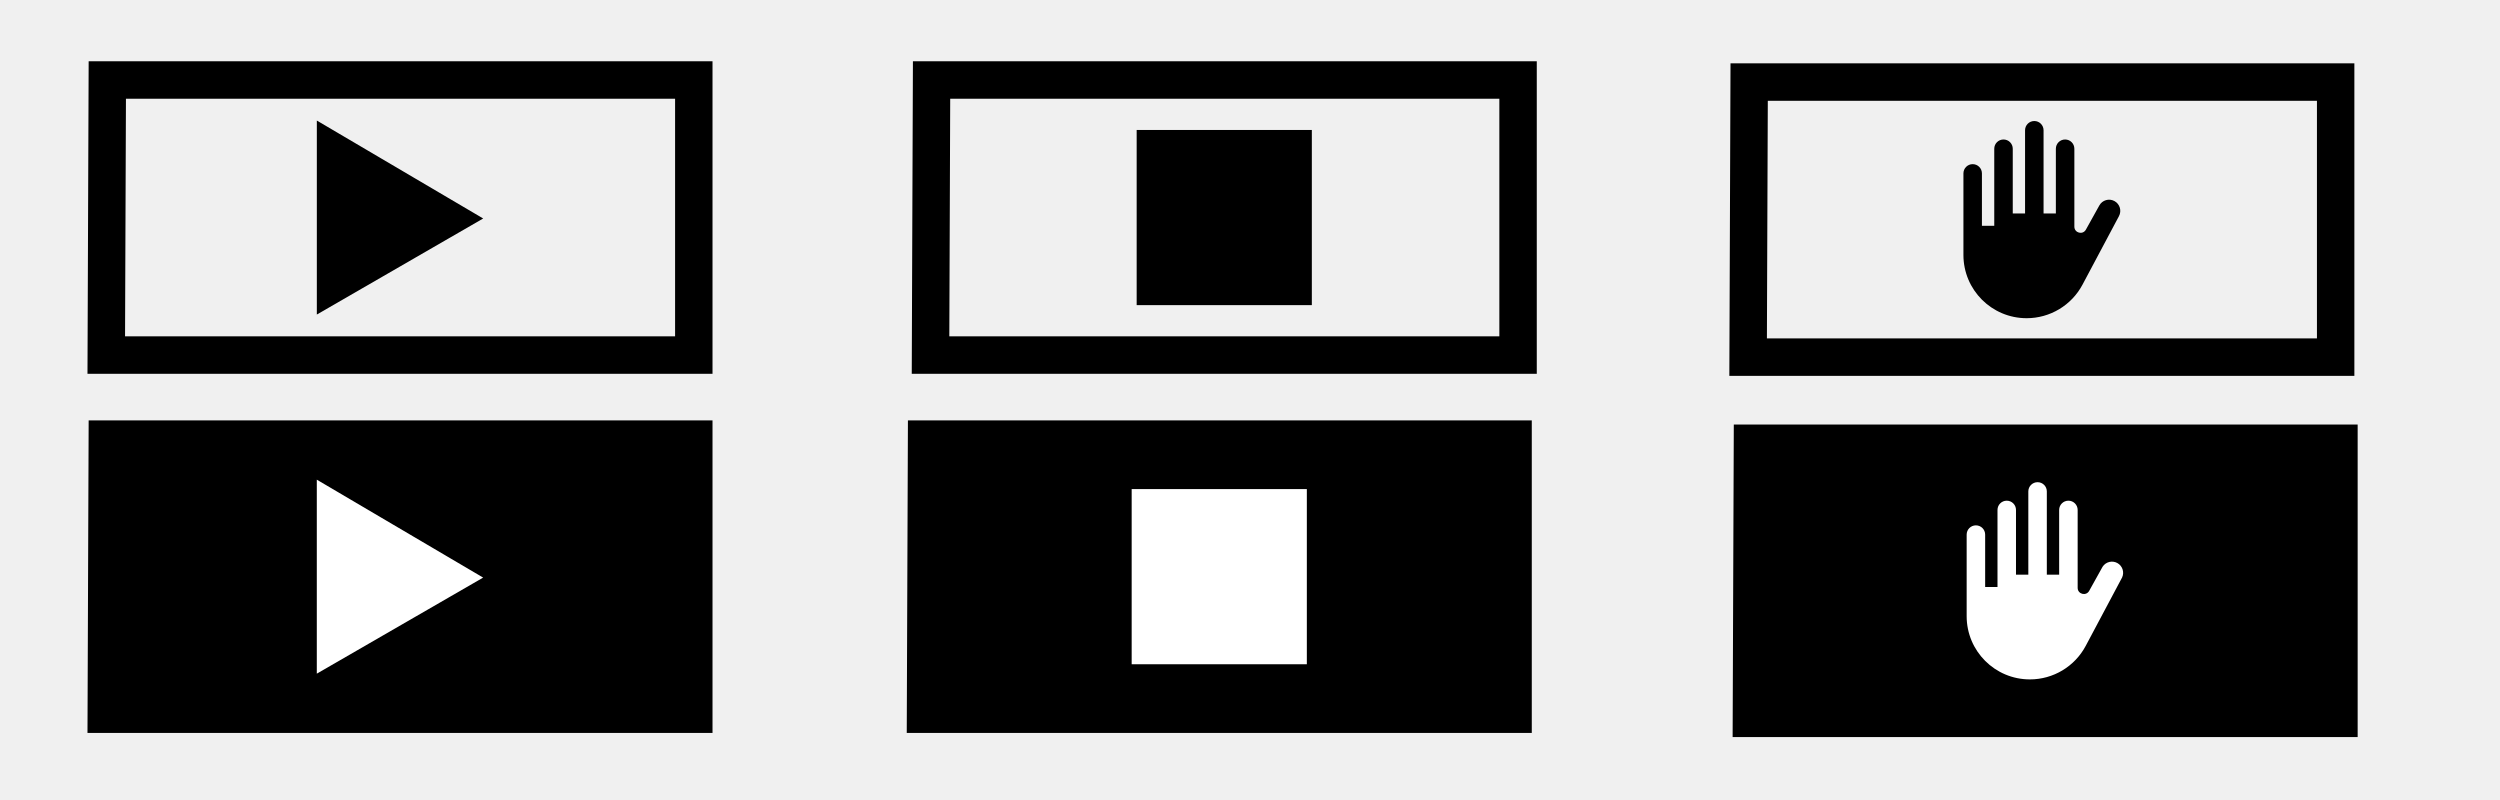
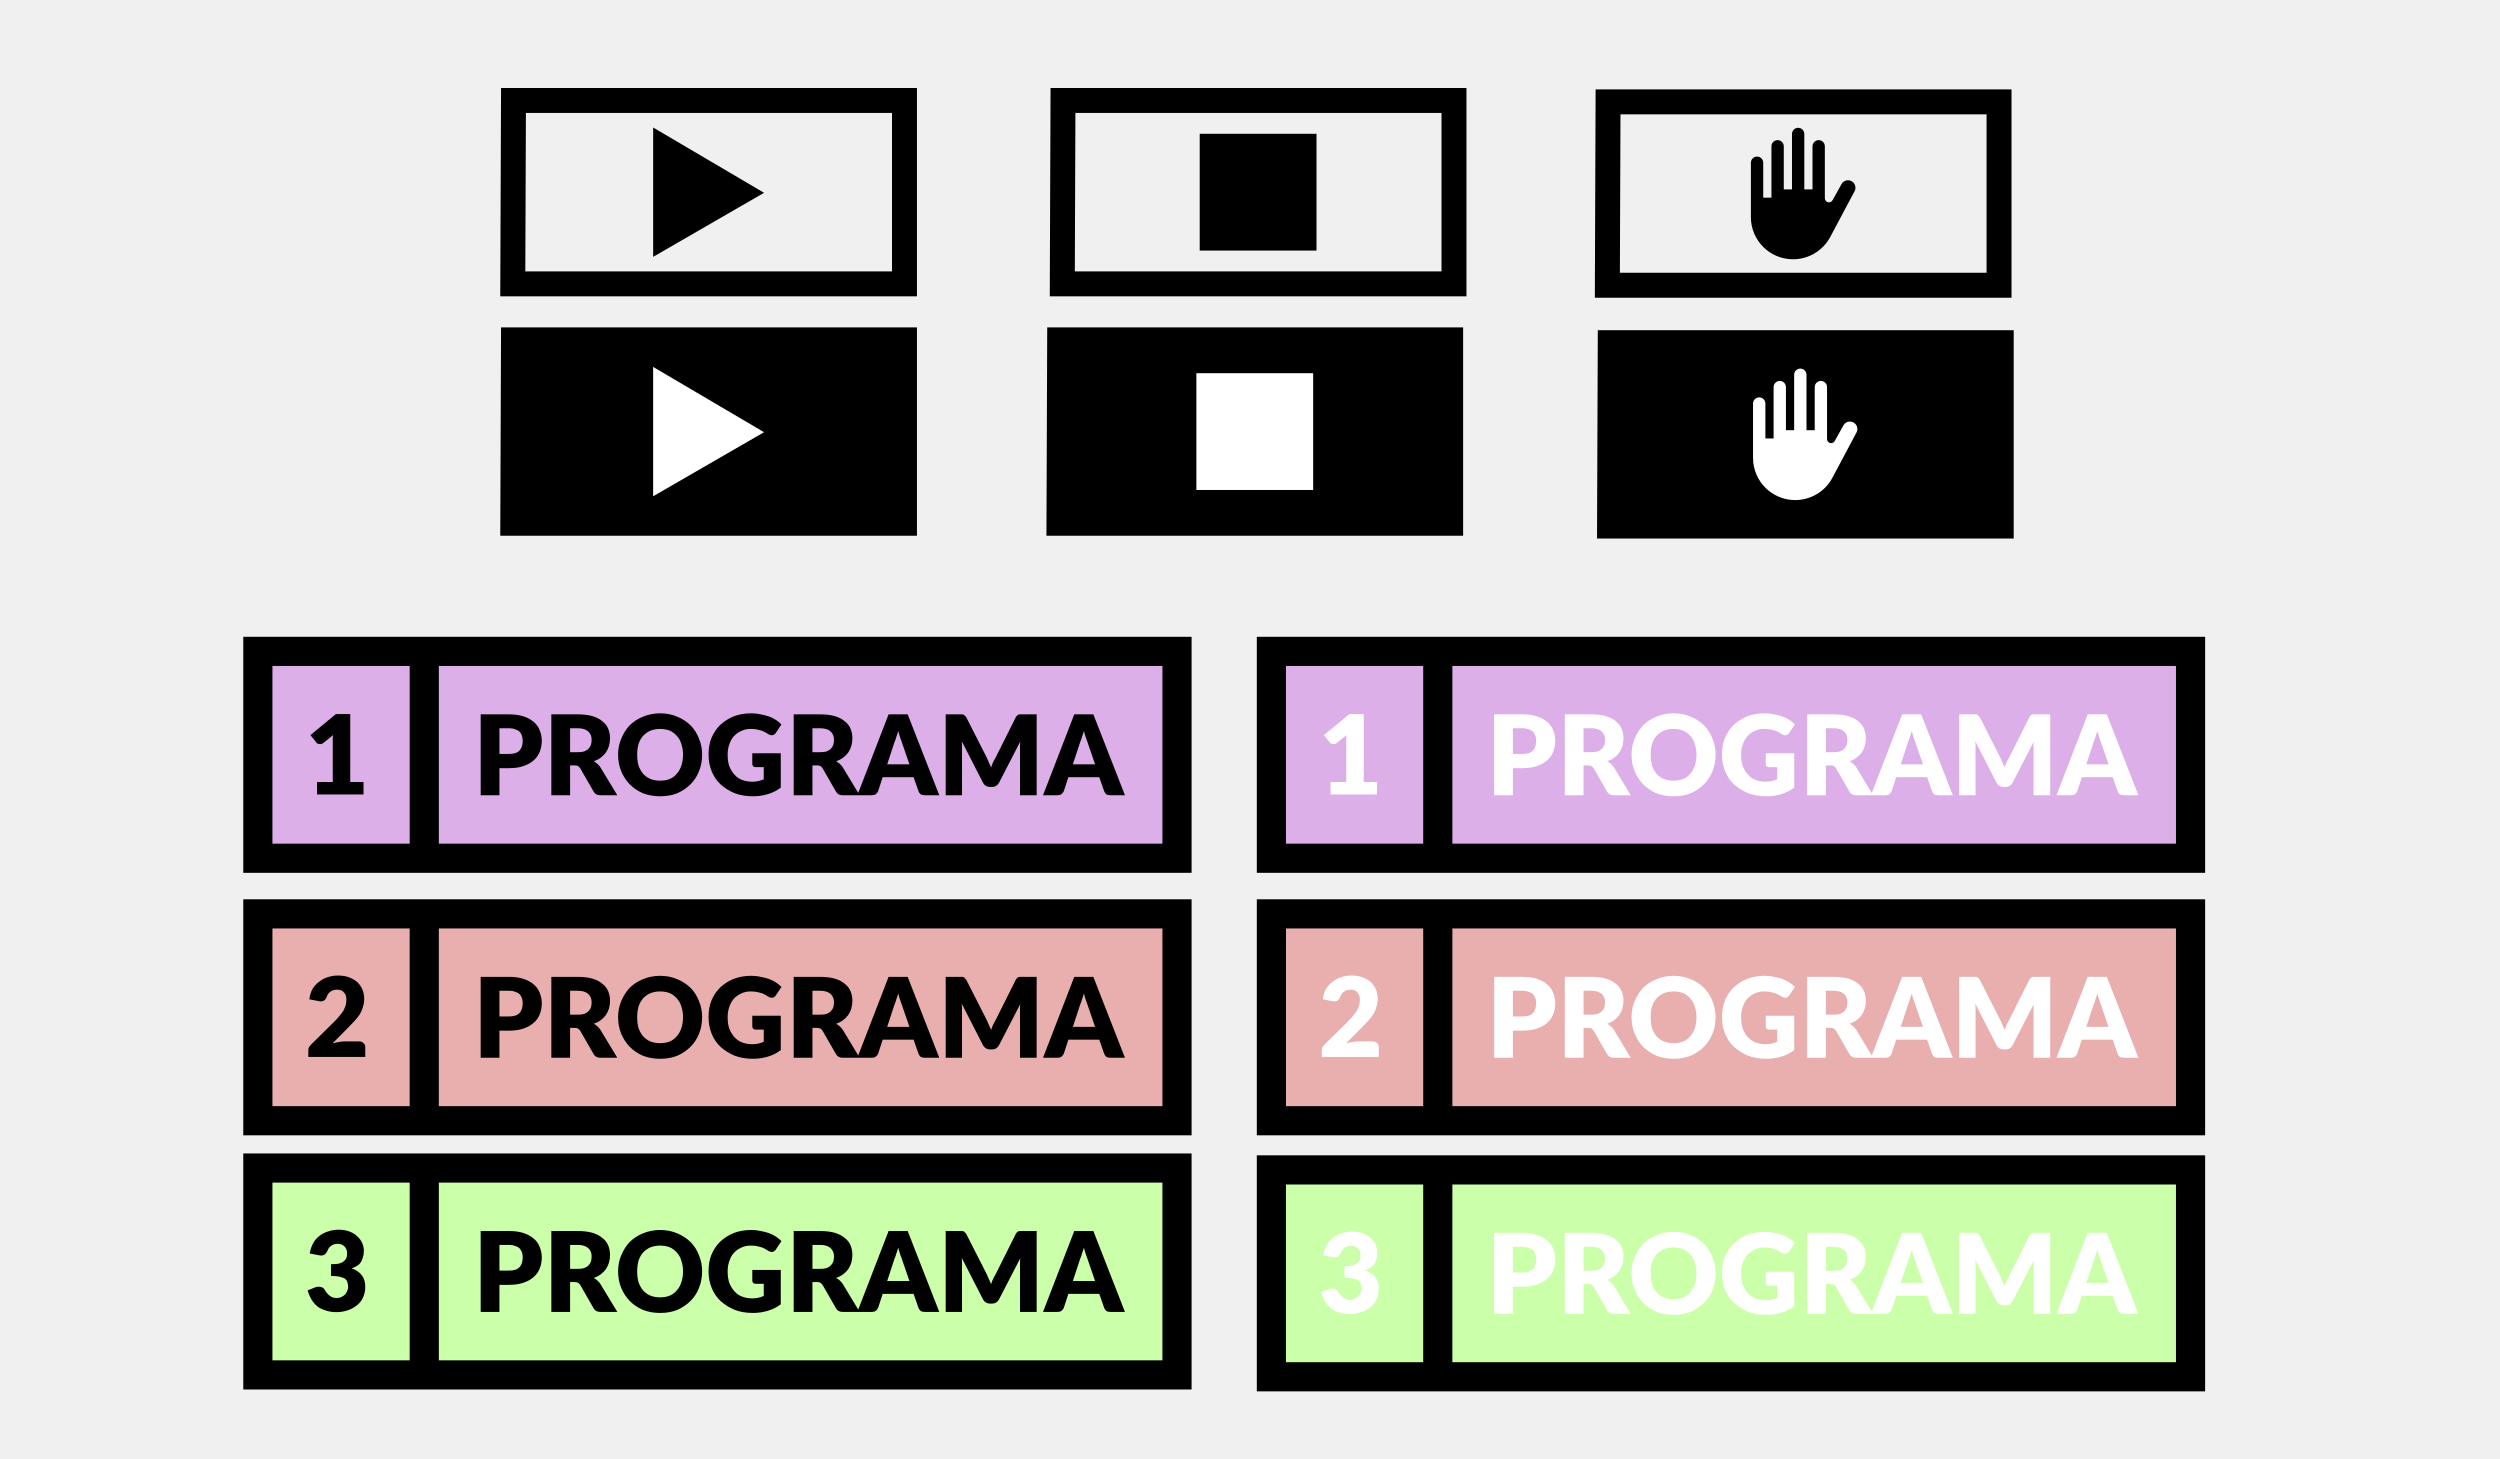
- <svg xmlns="http://www.w3.org/2000/svg" width="400" height="128" viewBox="0 0 75 24" version="1.1" id="svg1">
+ <svg xmlns="http://www.w3.org/2000/svg" xmlns:xlink="http://www.w3.org/1999/xlink" width="600" height="350" viewBox="0 0 112.5 65.625" version="1.1" id="svg1">
  <defs id="defs1">
+     <linearGradient id="swatch15">
+       <stop style="stop-color:#000000;stop-opacity:1;" offset="0" id="stop15" />
+     </linearGradient>
    <linearGradient id="swatch2">
      <stop style="stop-color:#000000;stop-opacity:1;" offset="0" id="stop2" />
    </linearGradient>
    <linearGradient id="swatch1">
-       <stop style="stop-color:#000000;stop-opacity:1;" offset="0" id="stop1" />
+       <stop style="stop-color:#ffffff;stop-opacity:1;" offset="0" id="stop1" />
    </linearGradient>
+     <linearGradient xlink:href="#swatch15" id="linearGradient15" x1="15.807" y1="33.019" x2="57.169" y2="33.019" gradientUnits="userSpaceOnUse" gradientTransform="translate(1.365446,-5.152108)" />
+     <linearGradient xlink:href="#swatch15" id="linearGradient19" gradientUnits="userSpaceOnUse" gradientTransform="translate(1.365446,-5.152108)" x1="15.807" y1="33.019" x2="57.169" y2="33.019" />
+     <linearGradient xlink:href="#swatch15" id="linearGradient21" gradientUnits="userSpaceOnUse" gradientTransform="translate(1.365446,-5.152108)" x1="15.807" y1="33.019" x2="57.169" y2="33.019" />
+     <linearGradient xlink:href="#swatch2" id="linearGradient28" gradientUnits="userSpaceOnUse" gradientTransform="translate(46.97383,-5.152108)" x1="15.807" y1="33.019" x2="57.169" y2="33.019" />
+     <linearGradient xlink:href="#swatch15" id="linearGradient29" gradientUnits="userSpaceOnUse" gradientTransform="translate(46.97383,-5.152108)" x1="15.807" y1="33.019" x2="57.169" y2="33.019" />
+     <linearGradient xlink:href="#swatch2" id="linearGradient30" gradientUnits="userSpaceOnUse" gradientTransform="translate(46.97383,-5.152108)" x1="15.807" y1="33.019" x2="57.169" y2="33.019" />
  </defs>
-   <g id="g14" transform="translate(49.38525,10.8978)" style="display:inline">
+   <g id="g14" transform="translate(69.27262,13.01912)" style="display:inline">
    <path style="fill:#000000;fill-opacity:1;stroke:#000000;stroke-width:1.123;stroke-linejoin:miter;stroke-dasharray:none;stroke-opacity:1" d="M 3.188,2.4 H 20.783 V 10.652 H 3.157 Z" id="path13" />
    <path d="m 13.074,17.573 v -2.337 a 0.277,0.277 0 1 0 -0.555,0 v 1.941 h -0.37 v -2.496 a 0.277,0.277 0 1 0 -0.555,0 v 2.496 h -0.37 v -1.941 a 0.277,0.277 0 1 0 -0.555,0 v 2.311 h -0.37 v -1.571 a 0.277,0.277 0 1 0 -0.555,0 v 2.447 c 0,1.048 0.849,1.897 1.897,1.897 0.701,0 1.346,-0.387 1.675,-1.006 l 1.092,-2.053 A 0.335,0.335 0 0 0 13.822,16.94 l -0.402,0.723 c -0.092,0.167 -0.346,0.101 -0.346,-0.09" id="path15" style="fill:#ffffff;fill-opacity:1;stroke:none;stroke-width:0.185;stroke-opacity:1" transform="translate(-0.1295191,-10.83571)" />
  </g>
-   <g id="g15" transform="translate(49.25573,0.06209527)">
+   <g id="g15" transform="translate(69.14311,2.183416)">
    <path style="fill:none;stroke:#000000;stroke-width:1.123;stroke-linejoin:miter;stroke-dasharray:none;stroke-opacity:1" d="M 3.219,2.4 H 20.814 V 10.652 H 3.188 Z" id="path14" />
    <path d="M 12.975,6.737 V 4.4 a 0.277,0.277 0 1 0 -0.555,0 V 6.341 H 12.051 V 3.846 a 0.277,0.277 0 1 0 -0.555,0 V 6.341 H 11.127 V 4.4 a 0.277,0.277 0 1 0 -0.555,0 v 2.311 H 10.202 V 5.14 a 0.277,0.277 0 1 0 -0.555,0 v 2.447 c 0,1.048 0.849,1.897 1.897,1.897 0.701,0 1.346,-0.387 1.675,-1.006 L 14.312,6.424 A 0.335,0.335 0 0 0 13.723,6.104 l -0.402,0.723 c -0.092,0.167 -0.346,0.101 -0.346,-0.09" id="path1" style="stroke-width:0.185" />
  </g>
-   <g id="g8">
+   <g id="g8" transform="translate(19.88738,2.12132)">
    <path style="fill:none;stroke:#000000;stroke-width:1.123;stroke-linejoin:miter;stroke-dasharray:none;stroke-opacity:1" d="M 3.219,2.4 H 20.814 V 10.652 H 3.188 Z" id="boton1" />
    <path style="fill:#000000;fill-opacity:1;stroke:#000000;stroke-width:1.312;stroke-linejoin:miter;stroke-dasharray:none;stroke-opacity:1" d="m 10.161,4.764 v 3.536 l 3.032,-1.751 z" id="path6" />
  </g>
-   <g id="g9" transform="translate(0.0310479,10.77361)">
+   <g id="g9" transform="translate(19.91843,12.89493)">
    <path style="fill:#000000;fill-opacity:1;stroke:#000000;stroke-width:1.123;stroke-linejoin:miter;stroke-dasharray:none;stroke-opacity:1" d="M 3.188,2.4 H 20.783 V 10.652 H 3.157 Z" id="path8" />
    <path style="fill:#ffffff;fill-opacity:1;stroke:#ffffff;stroke-width:1.312;stroke-linejoin:miter;stroke-dasharray:none;stroke-opacity:1" d="m 10.129,4.764 v 3.536 l 3.032,-1.751 z" id="path9" />
  </g>
-   <g id="g11" transform="translate(24.72791)">
+   <g id="g11" transform="translate(44.61529,2.12132)">
    <path style="fill:none;stroke:#000000;stroke-width:1.123;stroke-linejoin:miter;stroke-dasharray:none;stroke-opacity:1" d="M 3.219,2.4 H 20.814 V 10.652 H 3.188 Z" id="path10" />
    <rect style="fill:#000000;fill-opacity:1;stroke:#000000;stroke-width:1.312;stroke-linejoin:miter;stroke-dasharray:none;stroke-opacity:1" id="rect13" width="3.943" height="3.943" x="10.028" y="4.555" />
  </g>
-   <g id="g13" transform="translate(24.60905,10.77361)">
+   <g id="g13" transform="translate(44.49643,12.89493)">
    <path style="fill:#000000;fill-opacity:1;stroke:#000000;stroke-width:1.123;stroke-linejoin:miter;stroke-dasharray:none;stroke-opacity:1" d="M 3.188,2.4 H 20.783 V 10.652 H 3.157 Z" id="path12" />
    <rect style="fill:#ffffff;fill-opacity:1;stroke:#ffffff;stroke-width:1.312;stroke-linejoin:miter;stroke-dasharray:none;stroke-opacity:1" id="rect13-5" width="3.943" height="3.943" x="9.997" y="4.555" />
  </g>
+   <g id="g29" style="display:inline" transform="translate(-5.568466,6.098796)">
+     <rect style="display:inline;fill:#ddafe9;fill-opacity:1;stroke:url(#linearGradient29);stroke-width:1.312;stroke-linejoin:miter;stroke-dasharray:none" id="rect21" width="41.362" height="9.309" x="62.781" y="23.213" />
+     <path style="fill:#000000;fill-opacity:1;stroke:#000000;stroke-width:1.312;stroke-linejoin:miter;stroke-dasharray:none;stroke-opacity:1" d="M 70.269,23.293 V 32.474" id="path21" />
+     <text xml:space="preserve" style="font-style:normal;font-variant:normal;font-weight:900;font-stretch:normal;font-size:5px;font-family:Lato;-inkscape-font-specification:'Lato, Heavy';font-variant-ligatures:normal;font-variant-caps:normal;font-variant-numeric:normal;font-variant-east-asian:normal;text-align:start;writing-mode:lr-tb;direction:ltr;text-anchor:start;fill:#ffffff;fill-opacity:1;stroke:none;stroke-width:2.716;stroke-linejoin:miter;stroke-dasharray:none;stroke-opacity:1" x="64.473" y="29.843" id="text22" transform="scale(1.006501,0.993541)">
+       <tspan id="tspan22" style="font-style:normal;font-variant:normal;font-weight:900;font-stretch:normal;font-size:5px;font-family:Lato;-inkscape-font-specification:'Lato, Heavy';font-variant-ligatures:normal;font-variant-caps:normal;font-variant-numeric:normal;font-variant-east-asian:normal;fill:#ffffff;fill-opacity:1;stroke:none;stroke-width:2.716" x="64.473" y="29.843">1</tspan>
+     </text>
+     <text xml:space="preserve" style="font-style:normal;font-variant:normal;font-weight:900;font-stretch:normal;font-size:5px;font-family:Lato;-inkscape-font-specification:'Lato, Heavy';font-variant-ligatures:normal;font-variant-caps:normal;font-variant-numeric:normal;font-variant-east-asian:normal;text-align:start;writing-mode:lr-tb;direction:ltr;text-anchor:start;fill:#ffffff;fill-opacity:1;stroke:none;stroke-width:2.835;stroke-linejoin:miter;stroke-dasharray:none;stroke-opacity:1" x="72.447" y="29.688" id="text23">
+       <tspan id="tspan23" style="font-style:normal;font-variant:normal;font-weight:900;font-stretch:normal;font-size:5px;font-family:Lato;-inkscape-font-specification:'Lato, Heavy';font-variant-ligatures:normal;font-variant-caps:normal;font-variant-numeric:normal;font-variant-east-asian:normal;fill:#ffffff;fill-opacity:1;stroke-width:2.835" x="72.447" y="29.688">PROGRAMA</tspan>
+     </text>
+   </g>
+   <g id="g33" style="display:inline" transform="translate(-5.568466,17.9113)">
+     <rect style="fill:#e9afaf;fill-opacity:1;stroke:url(#linearGradient28);stroke-width:1.312;stroke-linejoin:miter;stroke-dasharray:none" id="rect23" width="41.362" height="9.309" x="62.781" y="23.213" />
+     <path style="fill:#ffffff;fill-opacity:1;stroke:#000000;stroke-width:1.312;stroke-linejoin:miter;stroke-dasharray:none;stroke-opacity:1" d="M 70.269,23.293 V 32.474" id="path23" />
+     <text xml:space="preserve" style="font-style:normal;font-variant:normal;font-weight:900;font-stretch:normal;font-size:5px;font-family:Lato;-inkscape-font-specification:'Lato, Heavy';font-variant-ligatures:normal;font-variant-caps:normal;font-variant-numeric:normal;font-variant-east-asian:normal;text-align:start;writing-mode:lr-tb;direction:ltr;text-anchor:start;fill:#ffffff;fill-opacity:1;stroke:none;stroke-width:2.716;stroke-linejoin:miter;stroke-dasharray:none;stroke-opacity:1" x="64.473" y="29.843" id="text24" transform="scale(1.006501,0.993541)">
+       <tspan id="tspan24" style="font-style:normal;font-variant:normal;font-weight:900;font-stretch:normal;font-size:5px;font-family:Lato;-inkscape-font-specification:'Lato, Heavy';font-variant-ligatures:normal;font-variant-caps:normal;font-variant-numeric:normal;font-variant-east-asian:normal;fill:#ffffff;fill-opacity:1;stroke:none;stroke-width:2.716;stroke-opacity:1" x="64.473" y="29.843">2</tspan>
+     </text>
+     <text xml:space="preserve" style="font-style:normal;font-variant:normal;font-weight:900;font-stretch:normal;font-size:5px;font-family:Lato;-inkscape-font-specification:'Lato, Heavy';font-variant-ligatures:normal;font-variant-caps:normal;font-variant-numeric:normal;font-variant-east-asian:normal;text-align:start;writing-mode:lr-tb;direction:ltr;text-anchor:start;fill:#ffffff;fill-opacity:1;stroke:none;stroke-width:2.835;stroke-linejoin:miter;stroke-dasharray:none;stroke-opacity:1" x="72.447" y="29.688" id="text25">
+       <tspan id="tspan25" style="font-style:normal;font-variant:normal;font-weight:900;font-stretch:normal;font-size:5px;font-family:Lato;-inkscape-font-specification:'Lato, Heavy';font-variant-ligatures:normal;font-variant-caps:normal;font-variant-numeric:normal;font-variant-east-asian:normal;fill:#ffffff;fill-opacity:1;stroke:none;stroke-width:2.835;stroke-opacity:1" x="72.447" y="29.688">PROGRAMA</tspan>
+     </text>
+   </g>
+   <g id="g30" style="display:inline;fill:#ccffaa;fill-opacity:1" transform="translate(-5.568466,29.43332)">
+     <rect style="display:inline;fill:#ccffaa;fill-opacity:1;stroke:url(#linearGradient30);stroke-width:1.312;stroke-linejoin:miter;stroke-dasharray:none" id="rect29" width="41.362" height="9.309" x="62.781" y="23.213" />
+     <path style="fill:#ccffaa;fill-opacity:1;stroke:#000000;stroke-width:1.312;stroke-linejoin:miter;stroke-dasharray:none;stroke-opacity:1" d="M 70.269,23.293 V 32.474" id="path29" />
+     <text xml:space="preserve" style="font-style:normal;font-variant:normal;font-weight:900;font-stretch:normal;font-size:5px;font-family:Lato;-inkscape-font-specification:'Lato, Heavy';font-variant-ligatures:normal;font-variant-caps:normal;font-variant-numeric:normal;font-variant-east-asian:normal;text-align:start;writing-mode:lr-tb;direction:ltr;text-anchor:start;fill:#ffffff;fill-opacity:1;stroke:none;stroke-width:2.716;stroke-linejoin:miter;stroke-dasharray:none;stroke-opacity:1" x="64.473" y="29.843" id="text29" transform="scale(1.006501,0.993541)">
+       <tspan id="tspan29" style="font-style:normal;font-variant:normal;font-weight:900;font-stretch:normal;font-size:5px;font-family:Lato;-inkscape-font-specification:'Lato, Heavy';font-variant-ligatures:normal;font-variant-caps:normal;font-variant-numeric:normal;font-variant-east-asian:normal;fill:#ffffff;fill-opacity:1;stroke:none;stroke-width:2.716;stroke-opacity:1" x="64.473" y="29.843">3</tspan>
+     </text>
+     <text xml:space="preserve" style="font-style:normal;font-variant:normal;font-weight:900;font-stretch:normal;font-size:5px;font-family:Lato;-inkscape-font-specification:'Lato, Heavy';font-variant-ligatures:normal;font-variant-caps:normal;font-variant-numeric:normal;font-variant-east-asian:normal;text-align:start;writing-mode:lr-tb;direction:ltr;text-anchor:start;fill:#ffffff;fill-opacity:1;stroke:none;stroke-width:2.835;stroke-linejoin:miter;stroke-dasharray:none;stroke-opacity:1" x="72.447" y="29.688" id="text30">
+       <tspan id="tspan30" style="font-style:normal;font-variant:normal;font-weight:900;font-stretch:normal;font-size:5px;font-family:Lato;-inkscape-font-specification:'Lato, Heavy';font-variant-ligatures:normal;font-variant-caps:normal;font-variant-numeric:normal;font-variant-east-asian:normal;fill:#ffffff;fill-opacity:1;stroke-width:2.835" x="72.447" y="29.688">PROGRAMA</tspan>
+     </text>
+   </g>
+   <g id="g31" transform="translate(-5.568466,6.098796)">
+     <rect style="fill:#ddafe9;fill-opacity:1;stroke:url(#linearGradient15);stroke-width:1.312;stroke-linejoin:miter;stroke-dasharray:none" id="rect15" width="41.362" height="9.309" x="17.172" y="23.213" />
+     <path style="fill:#000000;fill-opacity:1;stroke:#000000;stroke-width:1.312;stroke-linejoin:miter;stroke-dasharray:none;stroke-opacity:1" d="M 24.66,23.293 V 32.474" id="path16" />
+     <text xml:space="preserve" style="font-style:normal;font-variant:normal;font-weight:900;font-stretch:normal;font-size:5px;font-family:Lato;-inkscape-font-specification:'Lato, Heavy';font-variant-ligatures:normal;font-variant-caps:normal;font-variant-numeric:normal;font-variant-east-asian:normal;text-align:start;writing-mode:lr-tb;direction:ltr;text-anchor:start;fill:#000000;fill-opacity:1;stroke:none;stroke-width:2.716;stroke-linejoin:miter;stroke-dasharray:none;stroke-opacity:1" x="19.159" y="29.843" id="text16" transform="scale(1.006501,0.993541)">
+       <tspan id="tspan16" style="font-style:normal;font-variant:normal;font-weight:900;font-stretch:normal;font-size:5px;font-family:Lato;-inkscape-font-specification:'Lato, Heavy';font-variant-ligatures:normal;font-variant-caps:normal;font-variant-numeric:normal;font-variant-east-asian:normal;stroke:none;stroke-width:2.716" x="19.159" y="29.843">1</tspan>
+     </text>
+     <text xml:space="preserve" style="font-style:normal;font-variant:normal;font-weight:900;font-stretch:normal;font-size:5px;font-family:Lato;-inkscape-font-specification:'Lato, Heavy';font-variant-ligatures:normal;font-variant-caps:normal;font-variant-numeric:normal;font-variant-east-asian:normal;text-align:start;writing-mode:lr-tb;direction:ltr;text-anchor:start;fill:#000000;fill-opacity:1;stroke:none;stroke-width:2.835;stroke-linejoin:miter;stroke-dasharray:none;stroke-opacity:1" x="26.839" y="29.688" id="text17">
+       <tspan id="tspan17" style="font-style:normal;font-variant:normal;font-weight:900;font-stretch:normal;font-size:5px;font-family:Lato;-inkscape-font-specification:'Lato, Heavy';font-variant-ligatures:normal;font-variant-caps:normal;font-variant-numeric:normal;font-variant-east-asian:normal;stroke-width:2.835" x="26.839" y="29.688">PROGRAMA</tspan>
+     </text>
+   </g>
+   <g id="g32" transform="translate(-5.568466,17.9113)" style="display:inline">
+     <rect style="fill:#e9afaf;fill-opacity:1;stroke:url(#linearGradient19);stroke-width:1.312;stroke-linejoin:miter;stroke-dasharray:none" id="rect17" width="41.362" height="9.309" x="17.172" y="23.213" />
+     <path style="fill:#000000;fill-opacity:1;stroke:#000000;stroke-width:1.312;stroke-linejoin:miter;stroke-dasharray:none;stroke-opacity:1" d="M 24.66,23.293 V 32.474" id="path17" />
+     <text xml:space="preserve" style="font-style:normal;font-variant:normal;font-weight:900;font-stretch:normal;font-size:5px;font-family:Lato;-inkscape-font-specification:'Lato, Heavy';font-variant-ligatures:normal;font-variant-caps:normal;font-variant-numeric:normal;font-variant-east-asian:normal;text-align:start;writing-mode:lr-tb;direction:ltr;text-anchor:start;fill:#000000;fill-opacity:1;stroke:none;stroke-width:2.716;stroke-linejoin:miter;stroke-dasharray:none;stroke-opacity:1" x="19.159" y="29.843" id="text18" transform="scale(1.006501,0.993541)">
+       <tspan id="tspan18" style="font-style:normal;font-variant:normal;font-weight:900;font-stretch:normal;font-size:5px;font-family:Lato;-inkscape-font-specification:'Lato, Heavy';font-variant-ligatures:normal;font-variant-caps:normal;font-variant-numeric:normal;font-variant-east-asian:normal;stroke:none;stroke-width:2.716" x="19.159" y="29.843">2</tspan>
+     </text>
+     <text xml:space="preserve" style="font-style:normal;font-variant:normal;font-weight:900;font-stretch:normal;font-size:5px;font-family:Lato;-inkscape-font-specification:'Lato, Heavy';font-variant-ligatures:normal;font-variant-caps:normal;font-variant-numeric:normal;font-variant-east-asian:normal;text-align:start;writing-mode:lr-tb;direction:ltr;text-anchor:start;fill:#000000;fill-opacity:1;stroke:none;stroke-width:2.835;stroke-linejoin:miter;stroke-dasharray:none;stroke-opacity:1" x="26.839" y="29.688" id="text19">
+       <tspan id="tspan19" style="font-style:normal;font-variant:normal;font-weight:900;font-stretch:normal;font-size:5px;font-family:Lato;-inkscape-font-specification:'Lato, Heavy';font-variant-ligatures:normal;font-variant-caps:normal;font-variant-numeric:normal;font-variant-east-asian:normal;stroke-width:2.835" x="26.839" y="29.688">PROGRAMA</tspan>
+     </text>
+   </g>
+   <g id="g34" transform="translate(-5.568466,29.3488)" style="display:inline">
+     <rect style="fill:#ccffaa;fill-opacity:1;stroke:url(#linearGradient21);stroke-width:1.312;stroke-linejoin:miter;stroke-dasharray:none" id="rect19" width="41.362" height="9.309" x="17.172" y="23.213" />
+     <path style="fill:#000000;fill-opacity:1;stroke:#000000;stroke-width:1.312;stroke-linejoin:miter;stroke-dasharray:none;stroke-opacity:1" d="M 24.66,23.293 V 32.474" id="path19" />
+     <text xml:space="preserve" style="font-style:normal;font-variant:normal;font-weight:900;font-stretch:normal;font-size:5px;font-family:Lato;-inkscape-font-specification:'Lato, Heavy';font-variant-ligatures:normal;font-variant-caps:normal;font-variant-numeric:normal;font-variant-east-asian:normal;text-align:start;writing-mode:lr-tb;direction:ltr;text-anchor:start;fill:#000000;fill-opacity:1;stroke:none;stroke-width:2.716;stroke-linejoin:miter;stroke-dasharray:none;stroke-opacity:1" x="19.159" y="29.843" id="text20" transform="scale(1.006501,0.993541)">
+       <tspan id="tspan20" style="font-style:normal;font-variant:normal;font-weight:900;font-stretch:normal;font-size:5px;font-family:Lato;-inkscape-font-specification:'Lato, Heavy';font-variant-ligatures:normal;font-variant-caps:normal;font-variant-numeric:normal;font-variant-east-asian:normal;stroke:none;stroke-width:2.716" x="19.159" y="29.843">3</tspan>
+     </text>
+     <text xml:space="preserve" style="font-style:normal;font-variant:normal;font-weight:900;font-stretch:normal;font-size:5px;font-family:Lato;-inkscape-font-specification:'Lato, Heavy';font-variant-ligatures:normal;font-variant-caps:normal;font-variant-numeric:normal;font-variant-east-asian:normal;text-align:start;writing-mode:lr-tb;direction:ltr;text-anchor:start;fill:#000000;fill-opacity:1;stroke:none;stroke-width:2.835;stroke-linejoin:miter;stroke-dasharray:none;stroke-opacity:1" x="26.839" y="29.688" id="text21">
+       <tspan id="tspan21" style="font-style:normal;font-variant:normal;font-weight:900;font-stretch:normal;font-size:5px;font-family:Lato;-inkscape-font-specification:'Lato, Heavy';font-variant-ligatures:normal;font-variant-caps:normal;font-variant-numeric:normal;font-variant-east-asian:normal;stroke-width:2.835" x="26.839" y="29.688">PROGRAMA</tspan>
+     </text>
+   </g>
</svg>
